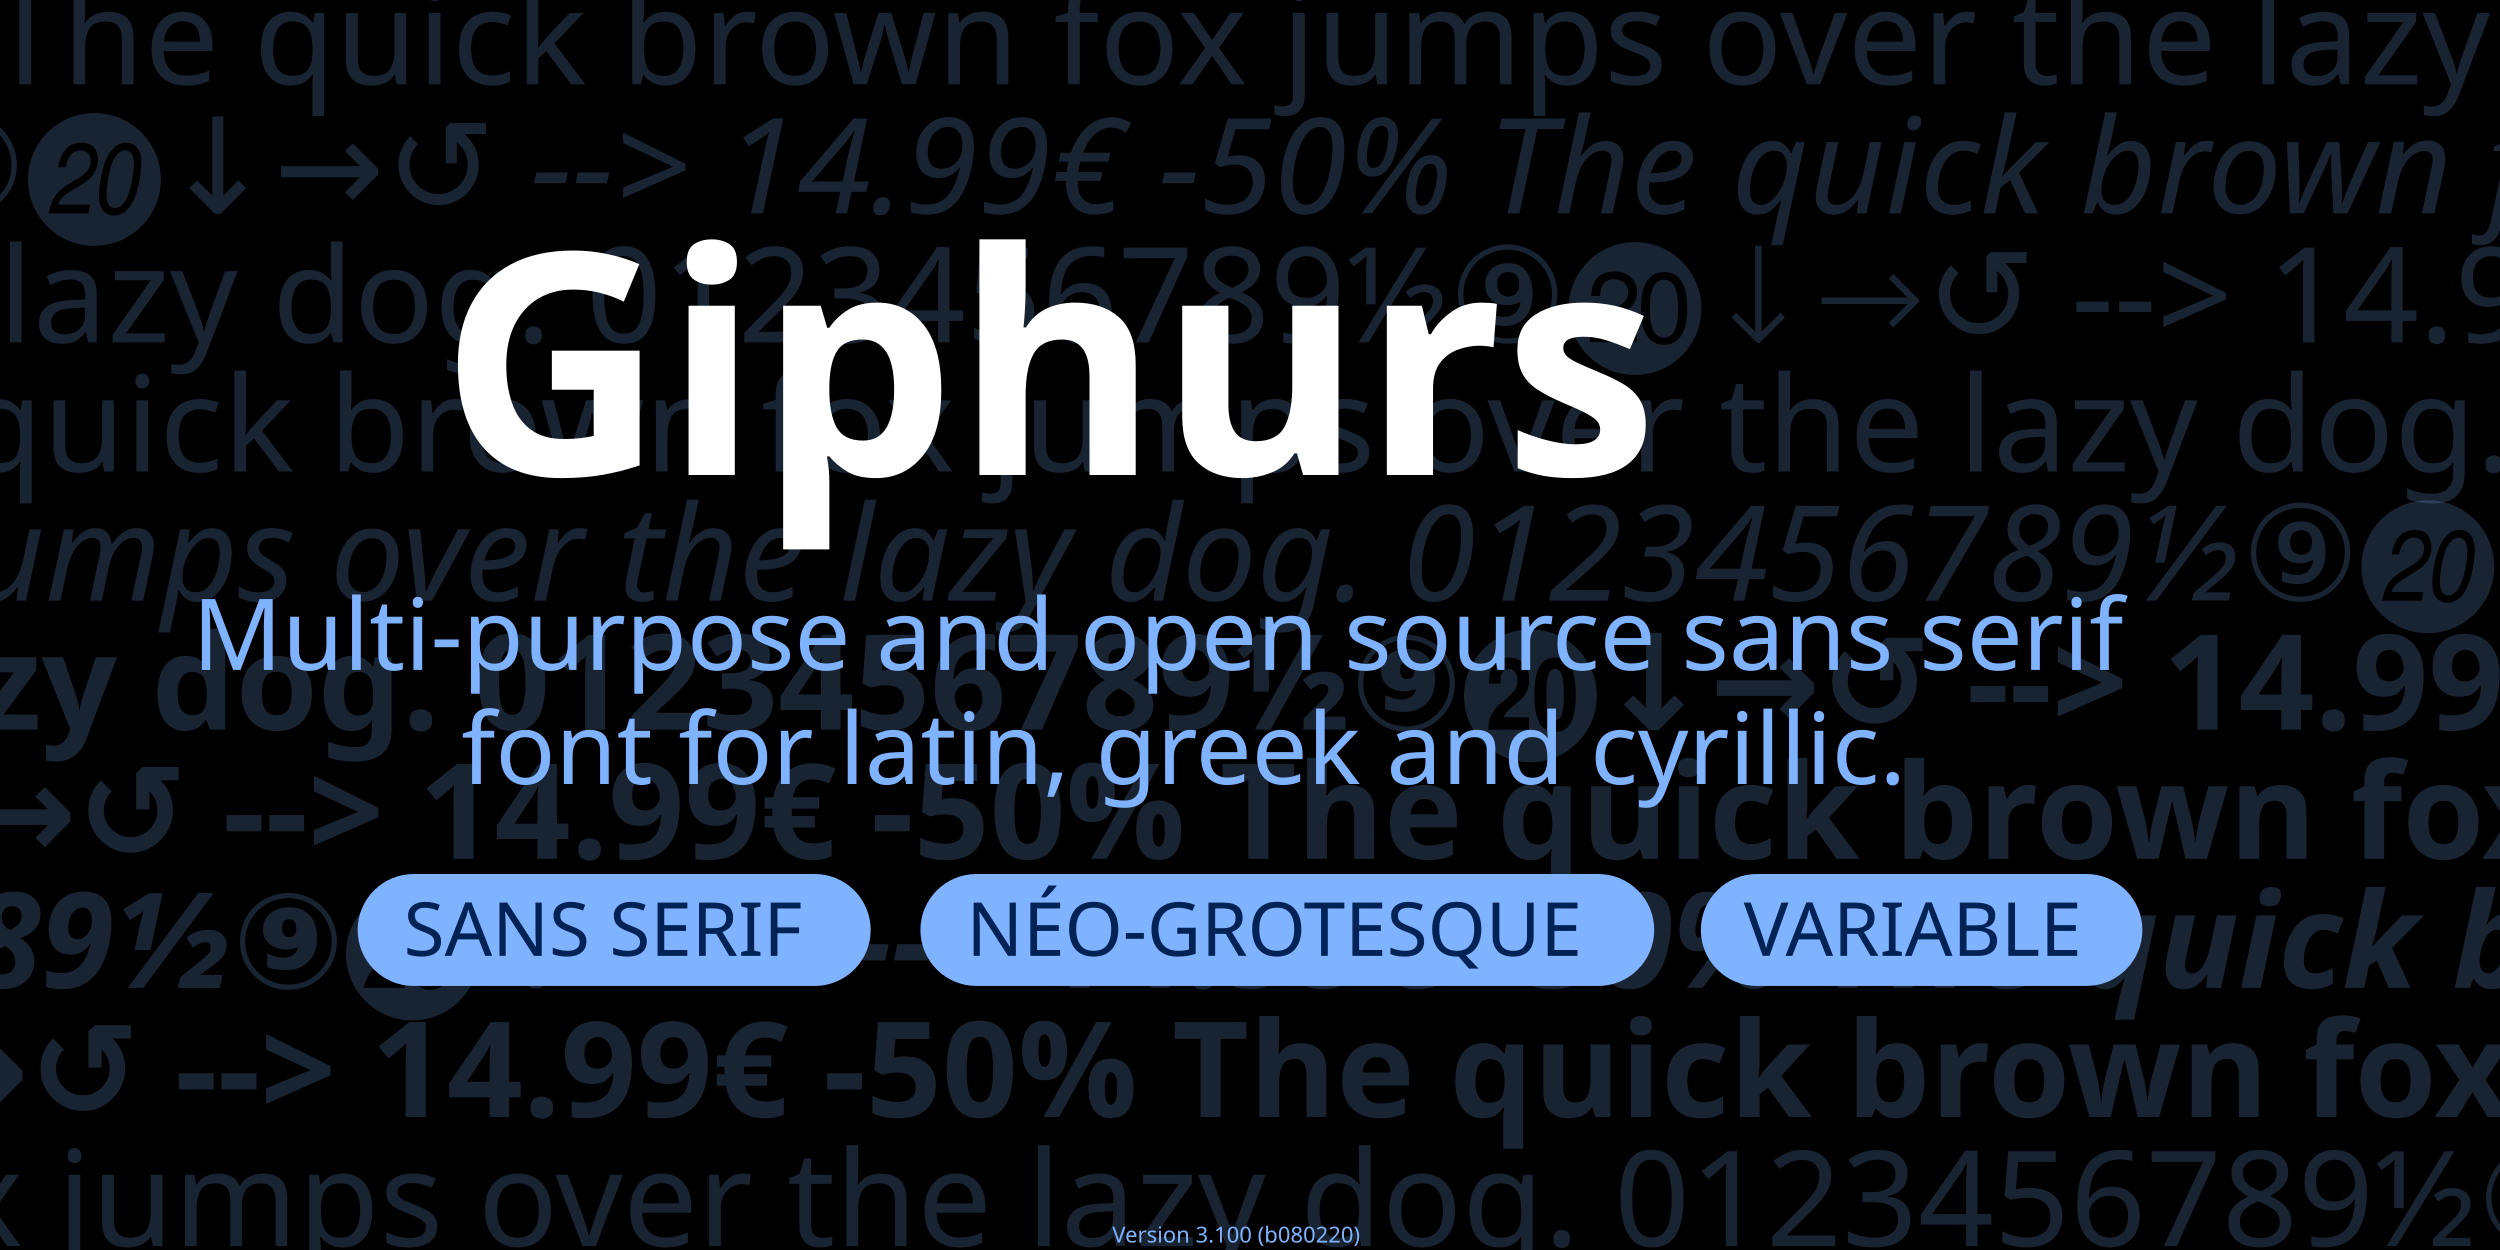
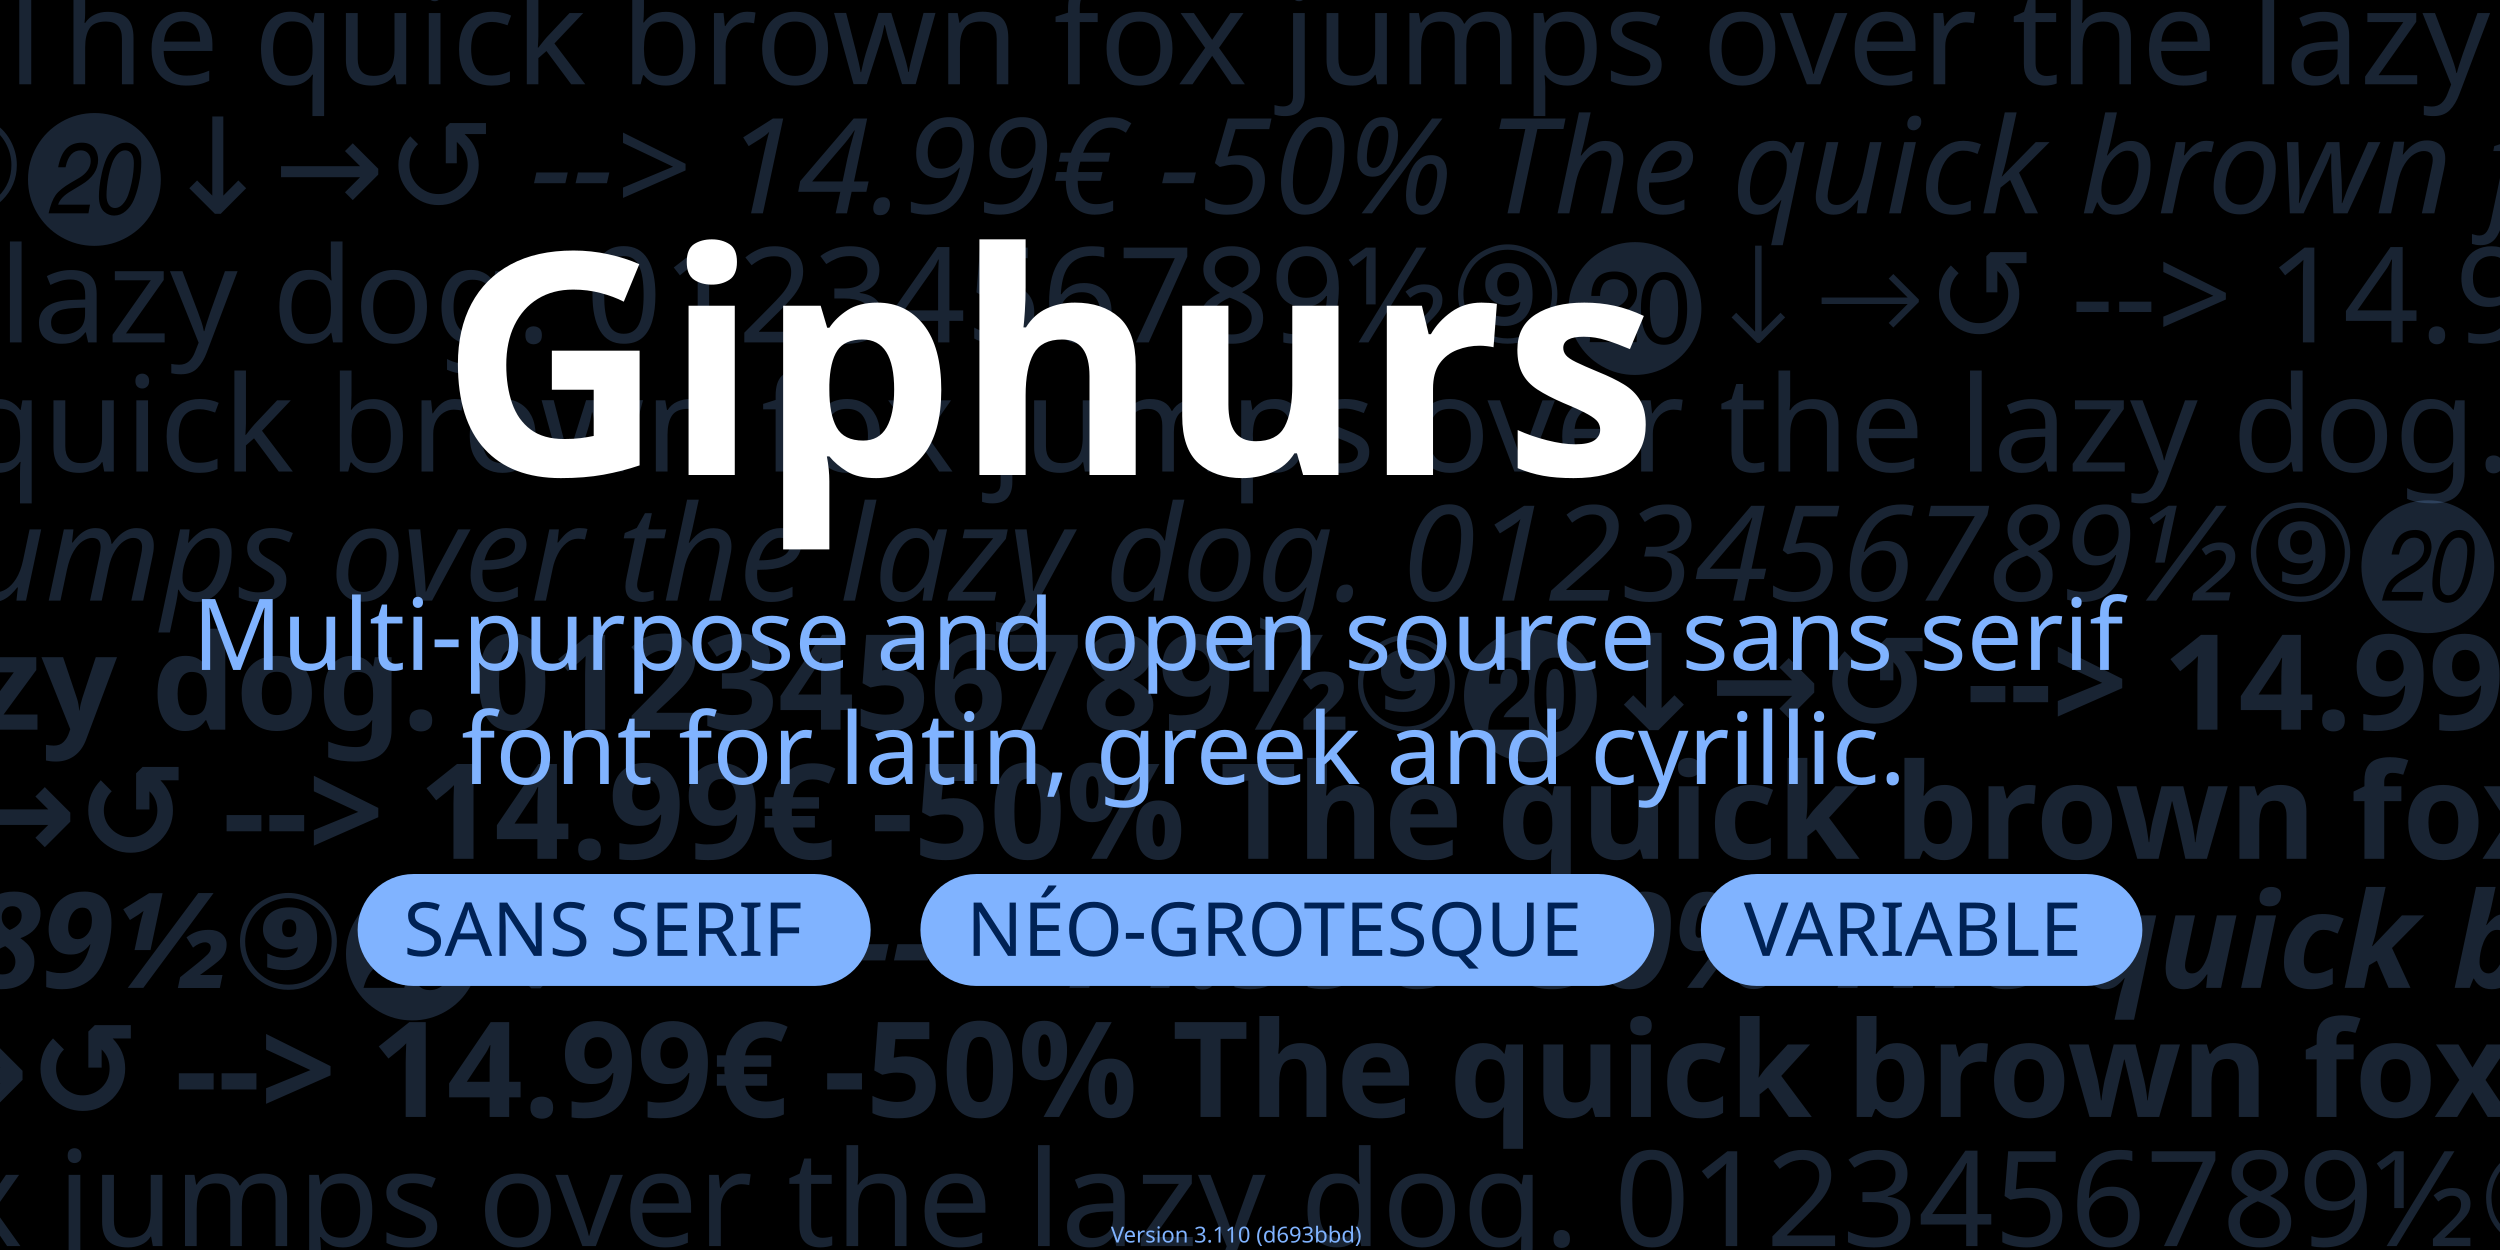
<svg xmlns="http://www.w3.org/2000/svg" width="1280mm" height="640mm" viewBox="0 0 1280 640" version="1.1" id="svg1">
  <defs id="defs1" />
  <style id="style1">
    @font-face {
      font-family: "Giphurs";
      src: url("../fonts/variable/Giphurs[wght].ttf");
      font-style: normal;
      font-weight: 100 999;
    }
    @font-face {
      font-family: "Giphurs";
      src: url("../fonts/variable/Giphurs-Italic[wght].ttf");
      font-style: italic;
      font-weight: 100 999;
    }
    @font-face {
      font-family: "Giphurs ExtraBlack";
      src: url("../fonts/ttf/GiphursExtraBlack-Regular.ttf");
      font-style: normal;
      font-weight: 400;
    }
    @font-face {
      font-family: "Giphurs ExtraBlack";
      src: url("../fonts/ttf/GiphursExtraBlack-Italic.ttf");
      font-style: italic;
      font-weight: 400;
    }
    @font-face {
      font-family: "Giphurs SC";
      src: url("../fonts/variable/GiphursSC[wght].ttf");
      font-style: normal;
      font-weight: 100 999;
    }
    @font-face {
      font-family: "Giphurs SC";
      src: url("../fonts/variable/Giphurs-ItalicSC[wght].ttf");
      font-style: normal;
      font-weight: 100 999;
    }
    @font-face {
      font-family: "Giphurs ExtraBlack SC";
      src: url("../fonts/ttf/GiphursExtraBlackSC-Regular.ttf");
      font-style: normal;
      font-weight: 400;
    }
    @font-face {
      font-family: "Giphurs ExtraBlack SC";
      src: url("../fonts/ttf/GiphursExtraBlackSC-Italic.ttf");
      font-style: italic;
      font-weight: 400;
    }

  </style>
  <g id="layer1">
    <rect style="fill:#000000;stroke-width:0.529;stroke-opacity:0.504" id="rect15" width="1280" height="640" x="0" y="2.0254104e-15" />
    <text xml:space="preserve" style="font-weight:300;font-size:68.007px;line-height:115%;font-family:Giphurs;-inkscape-font-specification:'Giphurs Light';writing-mode:lr-tb;direction:ltr;fill:#80b3ff;fill-opacity:0.202;stroke-width:0.529;stroke-opacity:0.504" x="-5.977" y="43.128" id="text1">
      <tspan style="font-style:normal;font-variant:normal;font-weight:100;font-stretch:normal;font-size:68.007px;font-family:Giphurs;-inkscape-font-specification:'Giphurs Thin';fill:#80b3ff;fill-opacity:0.202;stroke-width:0.529" x="-5.977" y="43.128" id="tspan2">The quick brown fox jumps over the lazy dog. 0123456789½⑨⓴↓→↺ --&gt; 4.99€ -50% The quick brown fox jumps over the lazy dog. </tspan>
    </text>
    <text xml:space="preserve" style="font-weight:300;font-size:68.007px;line-height:115%;font-family:Giphurs;-inkscape-font-specification:'Giphurs Light';writing-mode:lr-tb;direction:ltr;fill:#80b3ff;fill-opacity:0.202;stroke-width:0.529;stroke-opacity:0.504" x="-1850.782" y="109.223" id="text1-9">
      <tspan style="font-style:italic;font-variant:normal;font-weight:200;font-stretch:normal;font-size:68.007px;font-family:Giphurs;-inkscape-font-specification:'Giphurs Ultra-Light Italic';font-variant-ligatures:normal;font-variant-caps:all-small-caps;font-variant-numeric:proportional-nums;font-variant-east-asian:normal;fill:#80b3ff;fill-opacity:0.202;stroke-width:0.529" x="-1850.782" y="109.223" id="tspan2-6">The quick brown fox jumps over the lazy dog. 0123456789½⑨⓴↓→↺ --&gt; 14.99€ -50% The quick brown fox jumps over the lazy dog. </tspan>
    </text>
    <text xml:space="preserve" style="font-weight:300;font-size:68.007px;line-height:115%;font-family:Giphurs;-inkscape-font-specification:'Giphurs Light';writing-mode:lr-tb;direction:ltr;fill:#80b3ff;fill-opacity:0.202;stroke-width:0.529;stroke-opacity:0.504" x="-1159.271" y="175.318" id="text1-8">
      <tspan style="font-style:normal;font-variant:normal;font-weight:300;font-stretch:normal;font-size:68.007px;font-family:Giphurs;-inkscape-font-specification:'Giphurs Light';font-variant-ligatures:normal;font-variant-caps:normal;font-variant-numeric:normal;font-variant-east-asian:normal;font-feature-settings:'cv01', 'cv02', 'cv03', 'cv04', 'cv05', 'cv06', 'cv07', 'cv08', 'cv09', 'cv10', 'cv11', 'cv12', 'cv13', 'cv14', 'cv15', 'cv16', 'cv17', 'cv18', 'cv19', 'cv20', 'cv21', 'cv22', 'cv23', 'cv24', 'cv25', 'cv26', 'cv27', 'cv28', 'cv29';fill:#80b3ff;fill-opacity:0.202;stroke-width:0.529" x="-1159.271" y="175.318" id="tspan2-60">The quick brown fox jumps over the lazy dog. 0123456789½⑨⓴↓→↺ --&gt; 14.99€ -50% The quick brown fox jumps over the lazy dog. </tspan>
    </text>
    <text xml:space="preserve" style="font-weight:300;font-size:68.007px;line-height:115%;font-family:Giphurs;-inkscape-font-specification:'Giphurs Light';writing-mode:lr-tb;direction:ltr;fill:#80b3ff;fill-opacity:0.202;stroke-width:0.529;stroke-opacity:0.504" x="-2841.169" y="241.413" id="text1-9-4">
      <tspan style="font-style:normal;font-variant:normal;font-weight:normal;font-stretch:normal;font-size:68.007px;font-family:Giphurs;-inkscape-font-specification:Giphurs;fill:#80b3ff;fill-opacity:0.202;stroke-width:0.529" x="-2841.169" y="241.413" id="tspan2-6-8">The quick brown fox jumps over the lazy dog. 0123456789½⑨⓴↓→↺ --&gt; 4.99€ -50% The quick brown fox jumps over the lazy dog. </tspan>
    </text>
    <text xml:space="preserve" style="font-weight:300;font-size:68.007px;line-height:115%;font-family:Giphurs;-inkscape-font-specification:'Giphurs Light';writing-mode:lr-tb;direction:ltr;fill:#80b3ff;fill-opacity:0.202;stroke-width:0.529;stroke-opacity:0.504" x="-656.071" y="307.508" id="text1-7">
      <tspan style="font-style:italic;font-variant:normal;font-weight:500;font-stretch:normal;font-size:68.007px;font-family:Giphurs;-inkscape-font-specification:'Giphurs Medium Italic';font-variant-ligatures:normal;font-variant-caps:normal;font-variant-numeric:normal;font-variant-east-asian:normal;font-feature-settings:'cv21', 'cv22', 'cv23', 'cv24', 'cv25', 'cv26', 'cv27', 'cv28', 'cv29', 'ss02';fill:#80b3ff;fill-opacity:0.202;stroke-width:0.529" x="-656.071" y="307.508" id="tspan2-64">The quick brown fox jumps over the lazy dog. 0123456789½⑨⓴↓→↺ --&gt; 4.99€ -50% The quick brown fox jumps over the lazy dog. </tspan>
    </text>
    <text xml:space="preserve" style="font-style:normal;font-variant:normal;font-weight:300;font-stretch:normal;font-size:68.007px;line-height:115%;font-family:Giphurs;-inkscape-font-specification:'Giphurs, Light';font-variant-ligatures:normal;font-variant-caps:normal;font-variant-numeric:normal;font-variant-east-asian:normal;font-feature-settings:'ss06';writing-mode:lr-tb;direction:ltr;fill:#80b3ff;fill-opacity:0.202;stroke-width:0.529;stroke-opacity:0.504" x="-1303.885" y="373.603" id="text1-9-3">
      <tspan style="font-style:normal;font-variant:normal;font-weight:bold;font-stretch:normal;font-size:68.007px;font-family:Giphurs;-inkscape-font-specification:'Giphurs, Bold';font-variant-ligatures:normal;font-variant-caps:normal;font-variant-numeric:normal;font-variant-east-asian:normal;font-feature-settings:'cv19', 'cv20', 'ss06';fill:#80b3ff;fill-opacity:0.202;stroke-width:0.529" x="-1303.885" y="373.603" id="tspan2-6-0">The quick brown fox jumps over the lazy dog. 0123456789½⑨⓴↓→↺ --&gt; 14.99€ -50% The quick brown fox jumps over the lazy dog. </tspan>
    </text>
    <text xml:space="preserve" style="font-weight:300;font-size:68.007px;line-height:115%;font-family:Giphurs;-inkscape-font-specification:'Giphurs Light';writing-mode:lr-tb;direction:ltr;fill:#80b3ff;fill-opacity:0.202;stroke-width:0.529;stroke-opacity:0.504" x="-2196.785" y="439.698" id="text1-8-3">
      <tspan style="font-style:normal;font-variant:normal;font-weight:bold;font-stretch:normal;font-size:68.007px;font-family:Giphurs;-inkscape-font-specification:'Giphurs Bold';fill:#80b3ff;fill-opacity:0.202;stroke-width:0.529" x="-2196.785" y="439.698" id="tspan2-60-0">The quick brown fox jumps over the lazy dog. 0123456789½⑨⓴↓→↺ --&gt; 14.99€ -50% The quick brown fox jumps over the lazy dog. </tspan>
    </text>
    <text xml:space="preserve" style="font-weight:300;font-size:68.007px;line-height:115%;font-family:Giphurs;-inkscape-font-specification:'Giphurs Light';writing-mode:lr-tb;direction:ltr;fill:#80b3ff;fill-opacity:0.202;stroke-width:0.529;stroke-opacity:0.504" x="-1774.701" y="505.793" id="text1-9-4-9">
      <tspan style="font-style:italic;font-variant:normal;font-weight:800;font-stretch:normal;font-size:68.007px;font-family:Giphurs;-inkscape-font-specification:'Giphurs Ultra-Bold Italic';font-variant-ligatures:normal;font-variant-caps:normal;font-variant-numeric:normal;font-variant-east-asian:normal;font-feature-settings:'cv09', 'cv14', 'ss07';fill:#80b3ff;fill-opacity:0.202;stroke-width:0.529" x="-1774.701" y="505.793" id="tspan2-6-8-2">The quick brown fox jumps over the lazy dog. 0123456789½⑨⓴↓→↺ --&gt; 14.99€ -50% The quick brown fox jumps over the lazy dog. </tspan>
    </text>
    <text xml:space="preserve" style="font-weight:300;font-size:68.007px;line-height:115%;font-family:Giphurs;-inkscape-font-specification:'Giphurs Light';writing-mode:lr-tb;direction:ltr;fill:#80b3ff;fill-opacity:0.202;stroke-width:0.529;stroke-opacity:0.504" x="-2221.24" y="571.888" id="text1-8-3-9">
      <tspan style="font-style:normal;font-variant:normal;font-weight:bold;font-stretch:normal;font-size:68.007px;font-family:Giphurs;-inkscape-font-specification:'Giphurs, Bold';font-variant-ligatures:normal;font-variant-caps:small-caps;font-variant-numeric:slashed-zero;font-variant-east-asian:normal;fill:#80b3ff;fill-opacity:0.202;stroke-width:0.529" x="-2221.24" y="571.888" id="tspan2-60-0-4">The quick brown fox jumps over the lazy dog. 0123456789½⑨⓴↓→↺ --&gt; 14.99€ -50% The quick brown fox jumps over the lazy dog. </tspan>
    </text>
    <text xml:space="preserve" style="font-weight:300;font-size:68.007px;line-height:115%;font-family:Giphurs;-inkscape-font-specification:'Giphurs Light';writing-mode:lr-tb;direction:ltr;fill:#80b3ff;stroke-width:0.529;stroke-opacity:0.504;fill-opacity:0.202" x="-632.891" y="637.983" id="text1-9-4-9-6">
      <tspan style="font-style:normal;font-variant:normal;font-weight:normal;font-stretch:normal;font-size:68.007px;font-family:'Giphurs ExtraBlack';-inkscape-font-specification:'Giphurs ExtraBlack, ';stroke-width:0.529;fill:#80b3ff;fill-opacity:0.202" x="-632.891" y="637.983" id="tspan2-6-8-2-9">The quick brown fox jumps over the lazy dog. 0123456789½⑨⓴↓→↺ --&gt; 4.99€ -50% The quick brown fox jumps over the lazy dog. </tspan>
    </text>
    <rect style="fill:#80b3ff;stroke-width:0.308" id="rect4" width="262.674" height="57.311" x="183.109" y="447.495" ry="28.655" rx="28.655" />
    <text xml:space="preserve" style="font-style:normal;font-variant:normal;font-weight:500;font-stretch:normal;font-size:38.207px;font-family:Giphurs;-inkscape-font-specification:'Giphurs, Medium';font-variant-ligatures:normal;font-variant-caps:normal;font-variant-numeric:normal;font-variant-east-asian:normal;writing-mode:lr-tb;direction:ltr;fill:#2a7fff;stroke-width:0.265" x="206.644" y="489.409" id="text4">
      <tspan id="tspan4" style="font-style:normal;font-variant:normal;font-weight:500;font-stretch:normal;font-size:38.207px;font-family:Giphurs;-inkscape-font-specification:'Giphurs, Medium';font-variant-ligatures:normal;font-variant-caps:normal;font-variant-numeric:normal;font-variant-east-asian:normal;fill:#002255;stroke-width:0.265" x="206.644" y="489.409">SANS SERIF</tspan>
    </text>
    <rect style="fill:#80b3ff;stroke-width:0.369" id="rect4-5" width="375.704" height="57.311" x="471.255" y="447.495" ry="28.655" rx="28.655" />
    <text xml:space="preserve" style="font-style:normal;font-variant:normal;font-weight:500;font-stretch:normal;font-size:38.207px;font-family:Giphurs;-inkscape-font-specification:'Giphurs, Medium';font-variant-ligatures:normal;font-variant-caps:normal;font-variant-numeric:normal;font-variant-east-asian:normal;writing-mode:lr-tb;direction:ltr;fill:#2a7fff;stroke-width:0.265" x="494.789" y="489.409" id="text4-0">
      <tspan id="tspan4-4" style="font-style:normal;font-variant:normal;font-weight:500;font-stretch:normal;font-size:38.207px;font-family:Giphurs;-inkscape-font-specification:'Giphurs, Medium';font-variant-ligatures:normal;font-variant-caps:normal;font-variant-numeric:normal;font-variant-east-asian:normal;fill:#002255;stroke-width:0.265" x="494.789" y="489.409">NÉO-GROTESQUE</tspan>
    </text>
    <rect style="fill:#80b3ff;stroke-width:0.286" id="rect4-5-7" width="226.059" height="57.311" x="870.839" y="447.495" ry="28.655" rx="28.655" />
    <text xml:space="preserve" style="font-style:normal;font-variant:normal;font-weight:500;font-stretch:normal;font-size:38.207px;font-family:Giphurs;-inkscape-font-specification:'Giphurs, Medium';font-variant-ligatures:normal;font-variant-caps:normal;font-variant-numeric:normal;font-variant-east-asian:normal;writing-mode:lr-tb;direction:ltr;fill:#2a7fff;stroke-width:0.265" x="892.781" y="489.409" id="text4-0-2">
      <tspan id="tspan4-4-2" style="font-style:normal;font-variant:normal;font-weight:500;font-stretch:normal;font-size:38.207px;font-family:Giphurs;-inkscape-font-specification:'Giphurs, Medium';font-variant-ligatures:normal;font-variant-caps:normal;font-variant-numeric:normal;font-variant-east-asian:normal;fill:#002255;stroke-width:0.265" x="892.781" y="489.409">VARIABLE</tspan>
    </text>
    <text xml:space="preserve" style="font-style:italic;font-variant:normal;font-weight:800;font-stretch:normal;font-size:158.75px;line-height:115%;font-family:Giphurs;-inkscape-font-specification:'Giphurs Ultra-Bold Italic';font-variant-ligatures:normal;font-variant-caps:all-small-caps;font-variant-numeric:proportional-nums;font-variant-east-asian:normal;text-align:center;writing-mode:lr-tb;direction:ltr;text-anchor:middle;fill:#80b3ff;fill-opacity:0.202;stroke-width:0.529;stroke-opacity:0.504" x="640.136" y="243.204" id="text15">
      <tspan id="tspan15" style="font-style:normal;font-variant:normal;font-weight:bold;font-stretch:normal;font-size:158.75px;font-family:Giphurs;-inkscape-font-specification:'Giphurs, Bold';font-variant-ligatures:normal;font-variant-caps:normal;font-variant-numeric:proportional-nums;font-variant-east-asian:normal;fill:#ffffff;fill-opacity:1;stroke-width:0.529" x="640.136" y="243.204">Giphurs</tspan>
    </text>
    <text xml:space="preserve" style="font-style:normal;font-variant:normal;font-weight:bold;font-stretch:normal;font-size:50.8px;line-height:115%;font-family:Giphurs;-inkscape-font-specification:'Giphurs, Bold';font-variant-ligatures:normal;font-variant-caps:normal;font-variant-numeric:proportional-nums;font-variant-east-asian:normal;text-align:center;writing-mode:lr-tb;direction:ltr;text-anchor:middle;fill:#ffffff;fill-opacity:1;stroke-width:0.529;stroke-opacity:0.504" x="639.055" y="342.993" id="text2">
      <tspan id="tspan1" style="font-style:normal;font-variant:normal;font-weight:normal;font-stretch:normal;font-size:50.8px;font-family:Giphurs;-inkscape-font-specification:Giphurs;fill:#80b3ff;stroke-width:0.529" x="639.055" y="342.993">Multi-purpose and open source sans serif</tspan>
      <tspan style="font-style:normal;font-variant:normal;font-weight:normal;font-stretch:normal;font-size:50.8px;font-family:Giphurs;-inkscape-font-specification:Giphurs;fill:#80b3ff;stroke-width:0.529" x="639.055" y="401.413" id="tspan3">font for latin, greek and cyrillic.</tspan>
    </text>
    <text xml:space="preserve" style="font-style:normal;font-variant:normal;font-weight:300;font-stretch:normal;font-size:11.289px;line-height:115%;font-family:Giphurs;-inkscape-font-specification:'Giphurs, Light';font-variant-ligatures:normal;font-variant-caps:normal;font-variant-numeric:slashed-zero;font-variant-east-asian:normal;text-align:center;writing-mode:lr-tb;direction:ltr;text-anchor:middle;fill:#80b3ff;stroke-width:0.529" x="603.226" y="636.164" id="version">
-       <tspan id="tspan33-9" style="font-style:normal;font-variant:normal;font-weight:300;font-stretch:normal;font-size:11.289px;font-family:Giphurs;-inkscape-font-specification:'Giphurs, Light';font-variant-ligatures:normal;font-variant-caps:normal;font-variant-numeric:slashed-zero;font-variant-east-asian:normal;stroke-width:0.529" x="640.265" y="636.164">Version 3.100 (b080220)</tspan>
+       <tspan id="tspan33-9" style="font-style:normal;font-variant:normal;font-weight:300;font-stretch:normal;font-size:11.289px;font-family:Giphurs;-inkscape-font-specification:'Giphurs, Light';font-variant-ligatures:normal;font-variant-caps:normal;font-variant-numeric:slashed-zero;font-variant-east-asian:normal;stroke-width:0.529" x="640.265" y="636.164">Version 3.110 (d693bbd)</tspan>
    </text>
  </g>
</svg>
